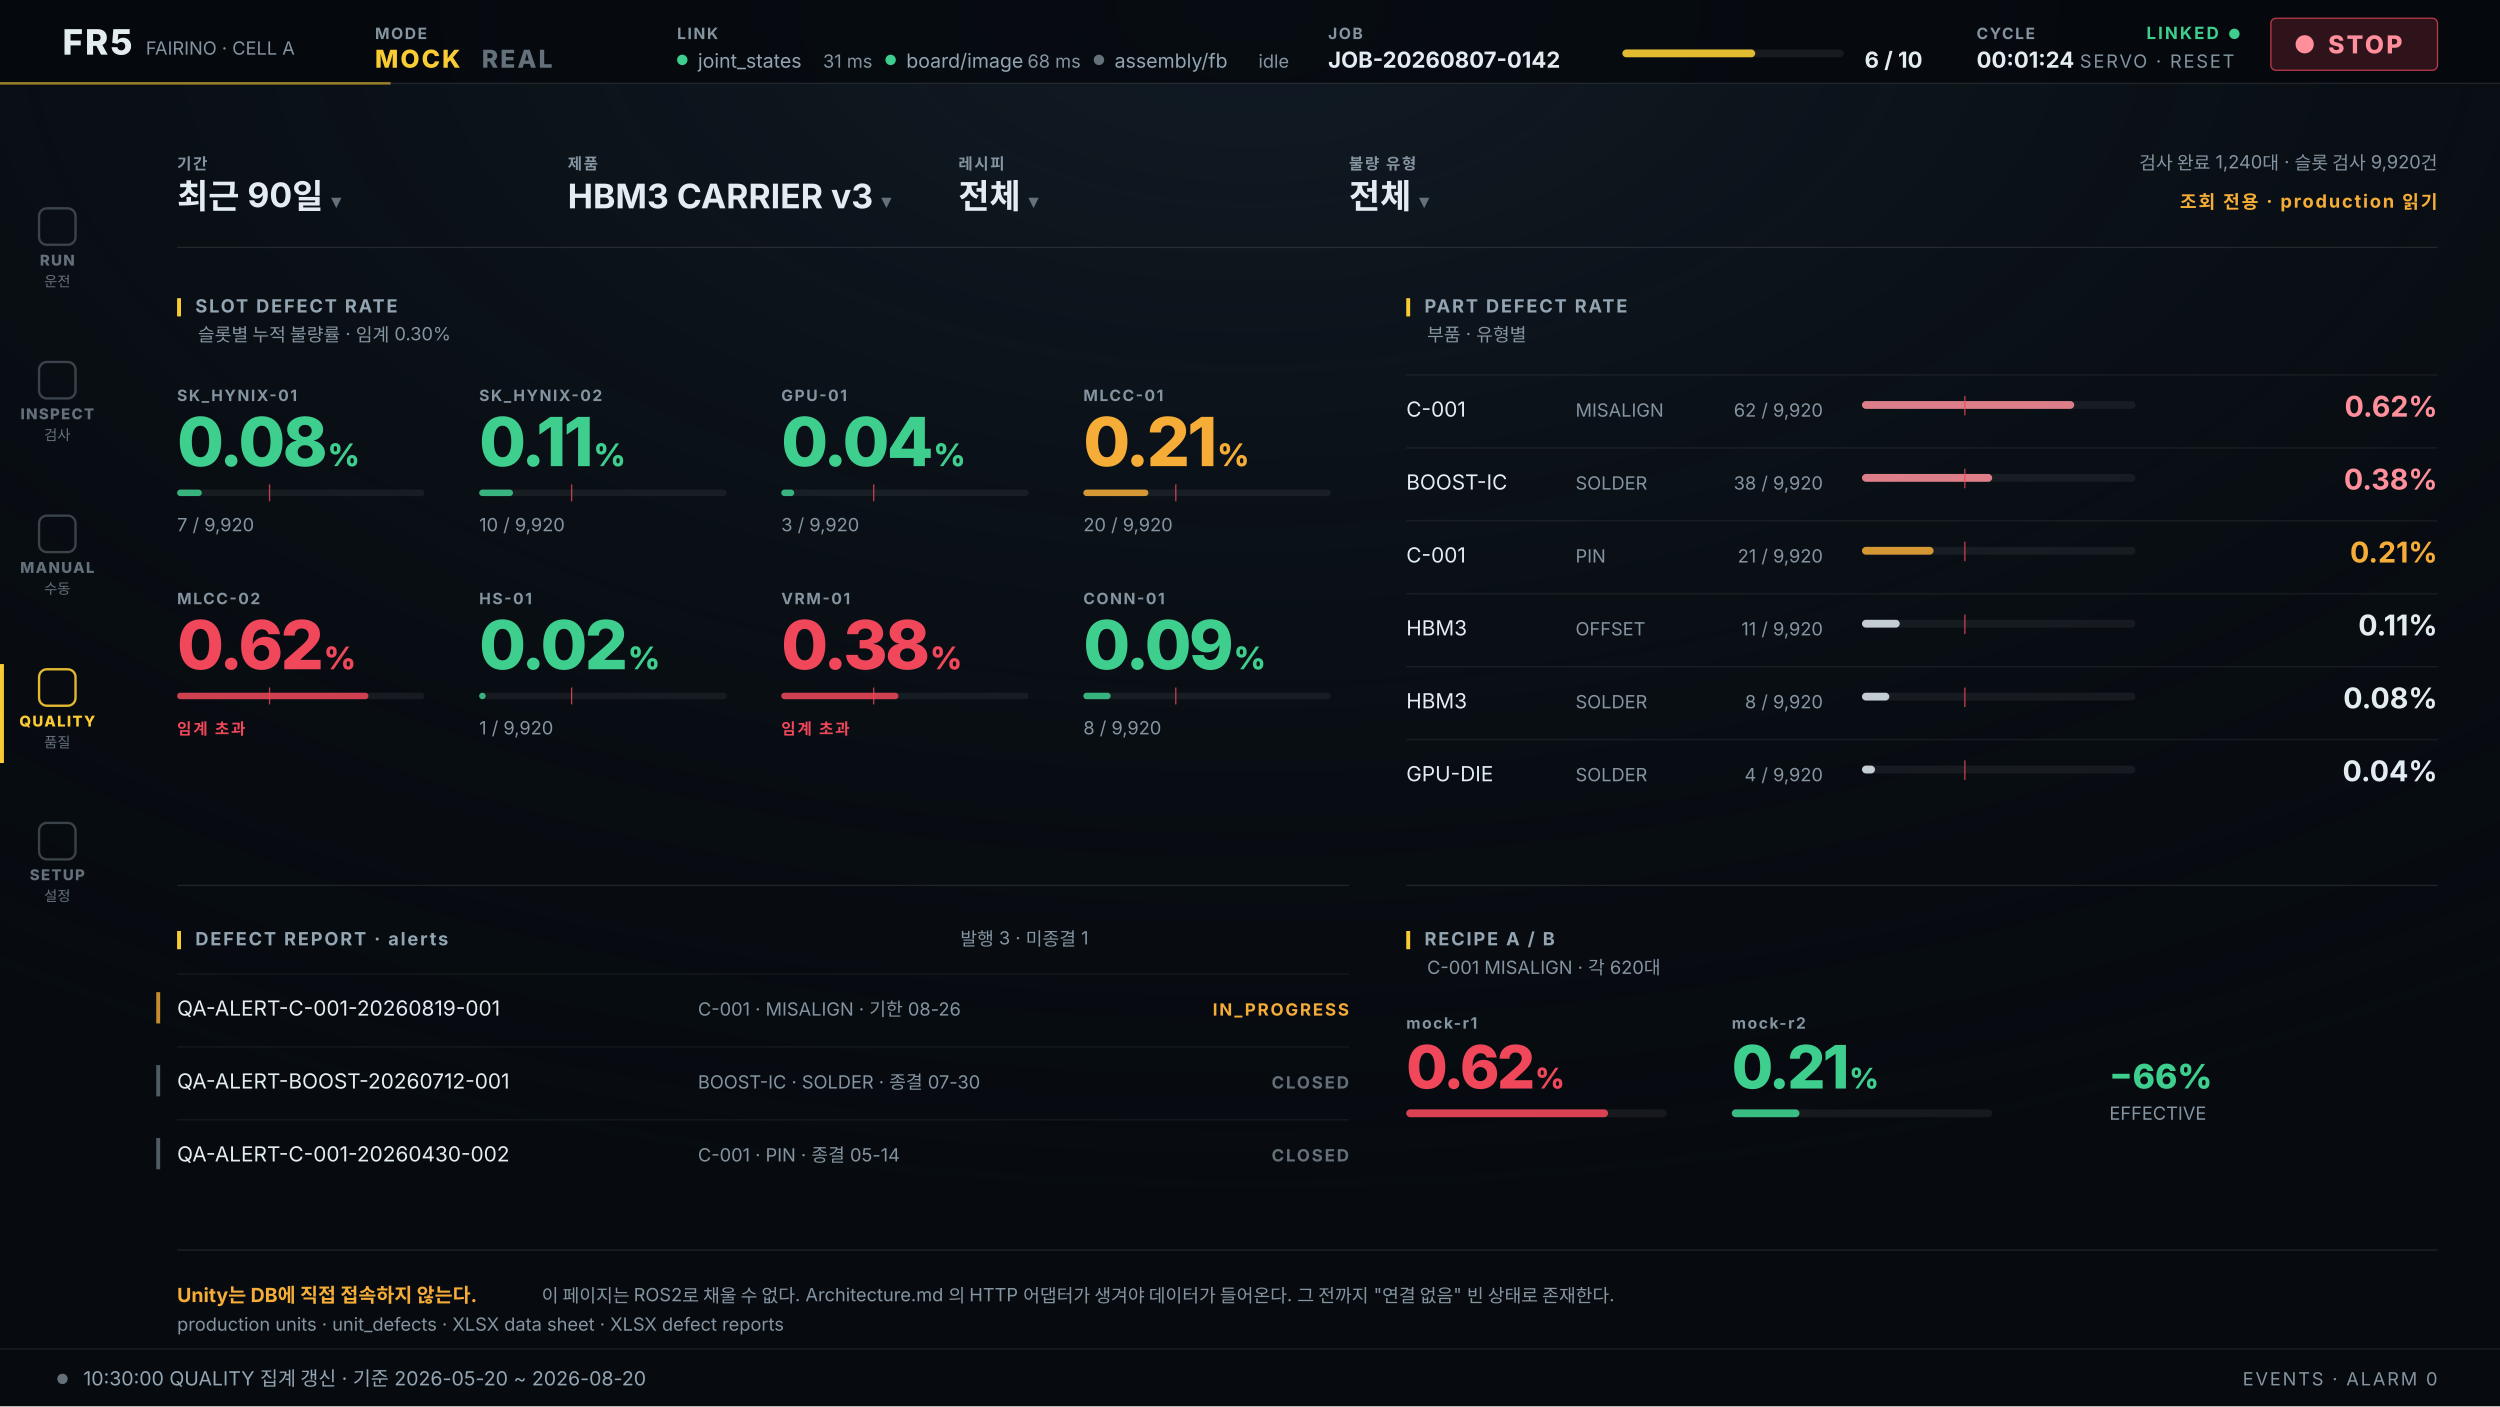
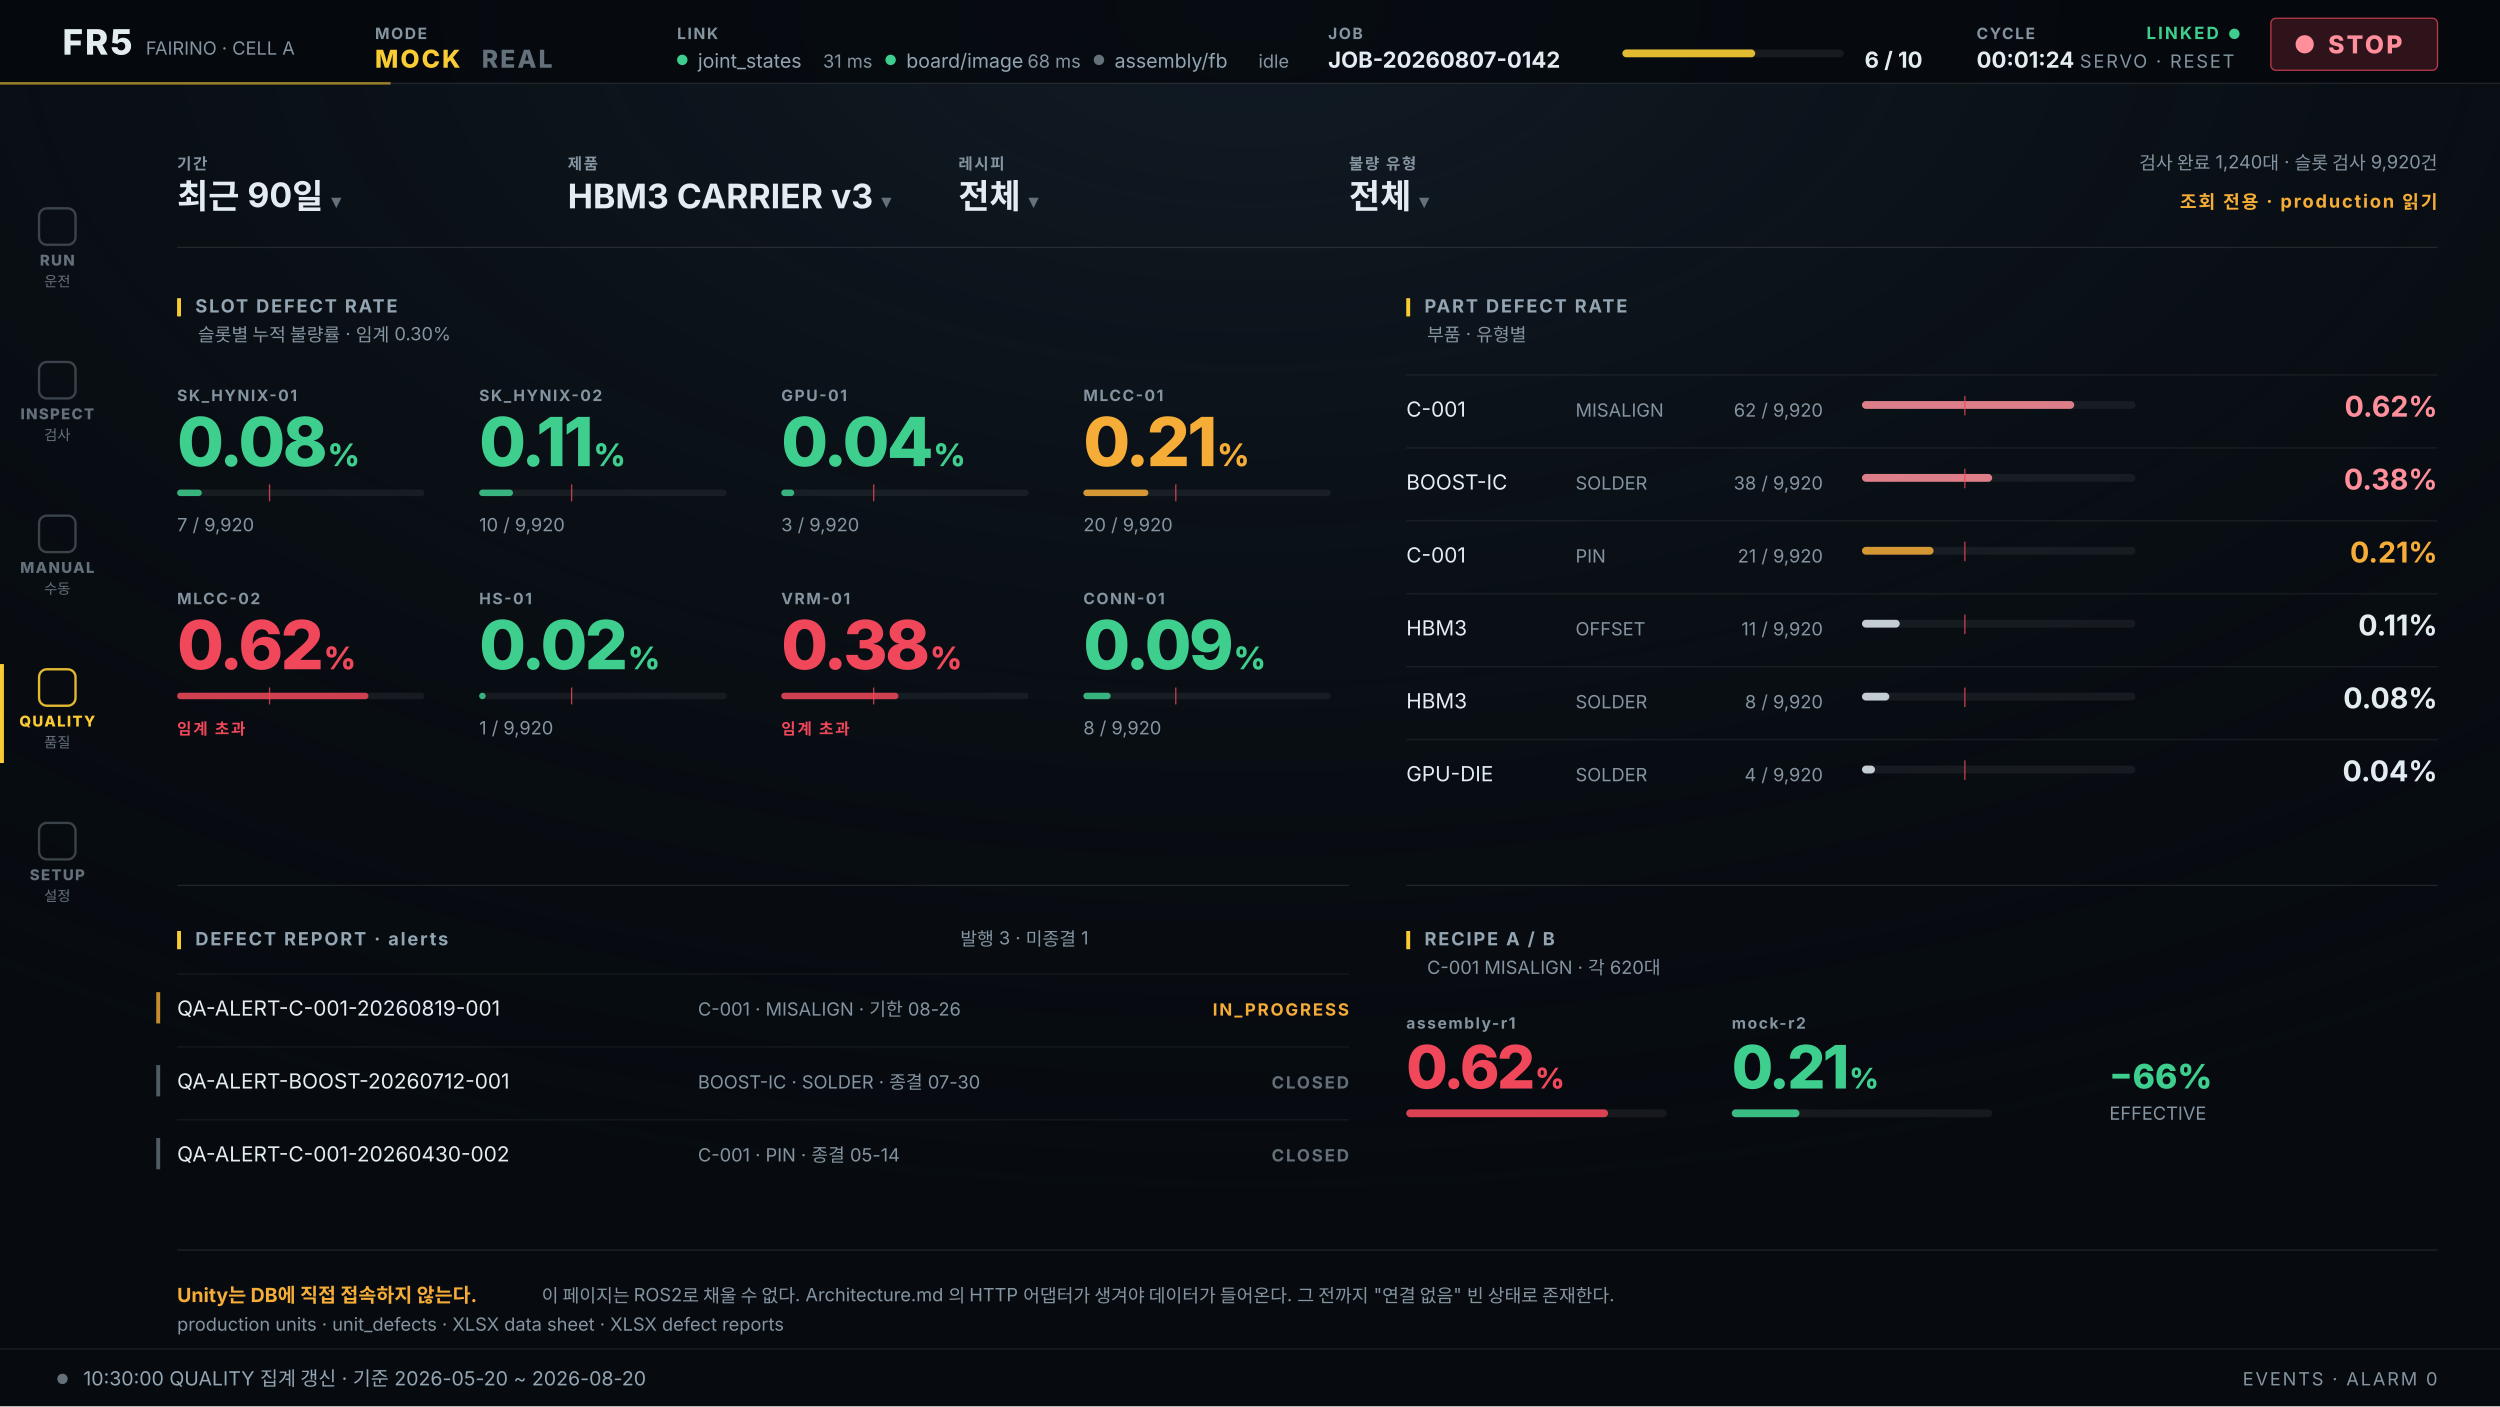
<svg xmlns="http://www.w3.org/2000/svg" width="1920" height="1080" viewBox="0 0 1920 1080" role="img" aria-labelledby="t d">
  <defs>
    <linearGradient id="stage" x1="0" y1="0" x2="0" y2="1">
      <stop offset="0" stop-color="#1c2833" />
      <stop offset="1" stop-color="#080d13" />
    </linearGradient>
    <linearGradient id="floor" x1="0" y1="0" x2="0" y2="1">
      <stop offset="0" stop-color="#28343f" />
      <stop offset="1" stop-color="#111820" />
    </linearGradient>
    <linearGradient id="scrimT" x1="0" y1="0" x2="0" y2="1">
      <stop offset="0" stop-color="#04070a" stop-opacity=".95" />
      <stop offset="1" stop-color="#04070a" stop-opacity="0" />
    </linearGradient>
    <linearGradient id="scrimB" x1="0" y1="1" x2="0" y2="0">
      <stop offset="0" stop-color="#04070a" stop-opacity=".95" />
      <stop offset="1" stop-color="#04070a" stop-opacity="0" />
    </linearGradient>
    <linearGradient id="scrimR" x1="1" y1="0" x2="0" y2="0">
      <stop offset="0" stop-color="#04070a" stop-opacity=".92" />
      <stop offset="1" stop-color="#04070a" stop-opacity="0" />
    </linearGradient>
    <linearGradient id="scrimL" x1="0" y1="0" x2="1" y2="0">
      <stop offset="0" stop-color="#04070a" stop-opacity=".92" />
      <stop offset="1" stop-color="#04070a" stop-opacity="0" />
    </linearGradient>
    <radialGradient id="vig" cx="50%" cy="46%" r="72%">
      <stop offset="0" stop-color="#000" stop-opacity="0" />
      <stop offset="1" stop-color="#000" stop-opacity=".55" />
    </radialGradient>
    <radialGradient id="glow" cx="50%" cy="0%" r="90%">
      <stop offset="0" stop-color="#16222e" stop-opacity=".7" />
      <stop offset="1" stop-color="#070b10" stop-opacity="0" />
    </radialGradient>
    <linearGradient id="cam" x1="0" y1="0" x2="1" y2="1">
      <stop offset="0" stop-color="#2c3b47" />
      <stop offset="1" stop-color="#10171e" />
    </linearGradient>
    <style>
      text { font-family: Inter, Pretendard, "Noto Sans CJK KR", "Noto Sans KR", system-ui, sans-serif; font-kerning:normal; font-variant-numeric:tabular-nums; text-rendering:geometricPrecision; }
      svg { shape-rendering:geometricPrecision; }
      .mi { fill:#8494a0; font-size:12px; letter-spacing:1.2px; font-weight:700 }
      .lb { fill:#93a5b2; font-size:14px; letter-spacing:1.4px; font-weight:700 }
      .bd { fill:#e2ecf1; font-size:16px }
      .sm { fill:#93a5b2; font-size:15px }
      .mu { fill:#8494a0; font-size:14px }
      .vl { fill:#e2ecf1; font-size:26px; font-weight:700 }
      .v2 { fill:#e2ecf1; font-size:34px; font-weight:700; letter-spacing:-.4px }
      .v3 { fill:#e2ecf1; font-size:52px; font-weight:800; letter-spacing:-1.4px }
      .dp { fill:#e2ecf1; font-size:88px; font-weight:800; letter-spacing:-4px }
      .ac { fill:#facc33 } .ok { fill:#3ecf8e } .warn { fill:#f6ad37 } .bad { fill:#f0475a }
    </style>
  </defs>
  <rect width="1920" height="1080" fill="#070b10" />
  <rect width="1920" height="1080" fill="url(#glow)" />
  <rect x="0" y="0" width="1920" height="64" fill="#04070a" fill-opacity=".7" />
  <line x1="0" y1="64" x2="1920" y2="64" stroke="#ffffff" stroke-opacity=".10" />
  <rect x="0" y="63" width="300" height="2" fill="#facc33" fill-opacity=".55" />
  <text x="48" y="42" fill="#e2ecf1" font-size="27" font-weight="800" letter-spacing="1.5">FR5</text>
  <text x="112" y="42" class="mu" font-size="14">FAIRINO · CELL A</text>
  <text x="288" y="30" class="mi">MODE</text>
  <text x="288" y="52" fill="#facc33" font-size="19" font-weight="800" letter-spacing="1.6">MOCK</text>
  <text x="370" y="52" fill="#64707a" font-size="19" font-weight="800" letter-spacing="1.6">REAL</text>
  <text x="520" y="30" class="mi">LINK</text>
  <circle cx="524" cy="46" r="4" fill="#3ecf8e" />
  <text x="536" y="52" class="sm" font-size="14">joint_states</text>
  <text x="670" y="52" text-anchor="end" class="mu" font-size="13">31 ms</text>
  <circle cx="684" cy="46" r="4" fill="#3ecf8e" />
  <text x="696" y="52" class="sm" font-size="14">board/image</text>
  <text x="830" y="52" text-anchor="end" class="mu" font-size="13">68 ms</text>
  <circle cx="844" cy="46" r="4" fill="#64707a" />
  <text x="856" y="52" class="sm" font-size="14">assembly/fb</text>
  <text x="990" y="52" text-anchor="end" class="mu" font-size="13">idle</text>
  <text x="1020" y="30" class="mi">JOB</text>
  <text x="1020" y="52" fill="#e2ecf1" font-size="17" font-weight="700">JOB-20260807-0142</text>
  <rect x="1246" y="38" width="170" height="6" rx="3.0" fill="#ffffff" fill-opacity=".07" />
  <rect x="1246" y="38" width="102" height="6" rx="3.0" fill="#facc33" fill-opacity=".9" />
  <text x="1432" y="52" fill="#e2ecf1" font-size="17" font-weight="700">6 / 10</text>
  <text x="1518" y="30" class="mi">CYCLE</text>
  <text x="1518" y="52" fill="#e2ecf1" font-size="17" font-weight="700">00:01:24</text>
  <text x="1704" y="30" text-anchor="end" fill="#3ecf8e" font-size="13" font-weight="700" letter-spacing="1.6">LINKED</text>
  <circle cx="1716" cy="26" r="4" fill="#3ecf8e" />
  <text x="1716" y="52" text-anchor="end" class="mu" font-size="12" letter-spacing="1.4">SERVO · RESET</text>
  <rect x="1744" y="14" width="128" height="40" rx="4" fill="#f0475a" fill-opacity=".18" stroke="#f0475a" stroke-opacity=".75" />
  <circle cx="1770" cy="34" r="7" fill="#ff8f9b" />
  <text x="1788" y="41" fill="#ff8f9b" font-size="19" font-weight="800" letter-spacing="1.8">STOP</text>
  <rect x="30.0" y="160" width="28" height="28" rx="6" fill="none" stroke="#64707a" stroke-opacity=".55" stroke-width="1.8" />
  <text x="44.0" y="204" text-anchor="middle" fill="#64707a" font-size="11.5" font-weight="800" letter-spacing="1">RUN</text>
  <text x="44.0" y="220" text-anchor="middle" fill="#64707a" font-size="11">운전</text>
  <rect x="30.0" y="278" width="28" height="28" rx="6" fill="none" stroke="#64707a" stroke-opacity=".55" stroke-width="1.8" />
  <text x="44.0" y="322" text-anchor="middle" fill="#64707a" font-size="11.5" font-weight="800" letter-spacing="1">INSPECT</text>
  <text x="44.0" y="338" text-anchor="middle" fill="#64707a" font-size="11">검사</text>
  <rect x="30.0" y="396" width="28" height="28" rx="6" fill="none" stroke="#64707a" stroke-opacity=".55" stroke-width="1.8" />
  <text x="44.0" y="440" text-anchor="middle" fill="#64707a" font-size="11.5" font-weight="800" letter-spacing="1">MANUAL</text>
  <text x="44.0" y="456" text-anchor="middle" fill="#64707a" font-size="11">수동</text>
  <rect x="0" y="510" width="3" height="76" fill="#facc33" />
  <rect x="30.0" y="514" width="28" height="28" rx="6" fill="none" stroke="#facc33" stroke-opacity=".9" stroke-width="1.8" />
  <text x="44.0" y="558" text-anchor="middle" fill="#facc33" font-size="11.5" font-weight="800" letter-spacing="1">QUALITY</text>
  <text x="44.0" y="574" text-anchor="middle" fill="#64707a" font-size="11">품질</text>
  <rect x="30.0" y="632" width="28" height="28" rx="6" fill="none" stroke="#64707a" stroke-opacity=".55" stroke-width="1.8" />
  <text x="44.0" y="676" text-anchor="middle" fill="#64707a" font-size="11.5" font-weight="800" letter-spacing="1">SETUP</text>
  <text x="44.0" y="692" text-anchor="middle" fill="#64707a" font-size="11">설정</text>
  <line x1="0" y1="1036" x2="1920" y2="1036" stroke="#ffffff" stroke-opacity=".08" />
  <circle cx="48" cy="1059" r="4" fill="#64707a" />
  <text x="64" y="1064" class="sm" font-size="14">10:30:00   QUALITY   집계 갱신 · 기준 2026-05-20 ~ 2026-08-20</text>
  <text x="1872" y="1064" text-anchor="end" class="mu" font-size="13" letter-spacing="1.4">EVENTS  ·  ALARM 0</text>
  <text x="136" y="130" class="mi">기간</text>
  <text x="136" y="160" class="vl" font-size="22">최근 90일 <tspan fill="#64707a" font-size="16">▾</tspan>
  </text>
  <text x="436" y="130" class="mi">제품</text>
  <text x="436" y="160" class="vl" font-size="22">HBM3 CARRIER v3 <tspan fill="#64707a" font-size="16">▾</tspan>
  </text>
  <text x="736" y="130" class="mi">레시피</text>
  <text x="736" y="160" class="vl" font-size="22">전체 <tspan fill="#64707a" font-size="16">▾</tspan>
  </text>
  <text x="1036" y="130" class="mi">불량 유형</text>
  <text x="1036" y="160" class="vl" font-size="22">전체 <tspan fill="#64707a" font-size="16">▾</tspan>
  </text>
  <text x="1872" y="130" text-anchor="end" class="mu" font-size="13">검사 완료 1,240대 · 슬롯 검사 9,920건</text>
  <text x="1872" y="160" text-anchor="end" class="warn" font-size="14" font-weight="700" letter-spacing="1.4">조회 전용 · production 읽기</text>
  <line x1="136" y1="190" x2="1872" y2="190" stroke="#ffffff" stroke-opacity=".10" />
  <rect x="136" y="229" width="3" height="14" fill="#facc33" />
  <text x="150" y="240" class="lb">SLOT DEFECT RATE</text>
  <text x="152" y="262" class="mu" font-size="13">슬롯별 누적 불량률  ·  임계 0.30%</text>
  <text x="136" y="308" class="mi" font-size="11">SK_HYNIX-01</text>
  <text x="136" y="358" fill="#3ecf8e" font-size="52" font-weight="800" letter-spacing="-2">0.08<tspan font-size="24">%</tspan>
  </text>
  <rect x="136" y="376" width="190" height="5" rx="2.5" fill="#ffffff" fill-opacity=".06" />
  <rect x="136" y="376" width="19" height="5" rx="2.5" fill="#3ecf8e" fill-opacity=".85" />
  <line x1="207" y1="372" x2="207" y2="385" stroke="#f0475a" stroke-opacity=".8" />
  <text x="136" y="408" class="mu" font-size="12">7 / 9,920</text>
  <text x="368" y="308" class="mi" font-size="11">SK_HYNIX-02</text>
  <text x="368" y="358" fill="#3ecf8e" font-size="52" font-weight="800" letter-spacing="-2">0.11<tspan font-size="24">%</tspan>
  </text>
  <rect x="368" y="376" width="190" height="5" rx="2.5" fill="#ffffff" fill-opacity=".06" />
  <rect x="368" y="376" width="26" height="5" rx="2.5" fill="#3ecf8e" fill-opacity=".85" />
  <line x1="439" y1="372" x2="439" y2="385" stroke="#f0475a" stroke-opacity=".8" />
  <text x="368" y="408" class="mu" font-size="12">10 / 9,920</text>
  <text x="600" y="308" class="mi" font-size="11">GPU-01</text>
  <text x="600" y="358" fill="#3ecf8e" font-size="52" font-weight="800" letter-spacing="-2">0.04<tspan font-size="24">%</tspan>
  </text>
  <rect x="600" y="376" width="190" height="5" rx="2.5" fill="#ffffff" fill-opacity=".06" />
  <rect x="600" y="376" width="10" height="5" rx="2.5" fill="#3ecf8e" fill-opacity=".85" />
  <line x1="671" y1="372" x2="671" y2="385" stroke="#f0475a" stroke-opacity=".8" />
  <text x="600" y="408" class="mu" font-size="12">3 / 9,920</text>
  <text x="832" y="308" class="mi" font-size="11">MLCC-01</text>
  <text x="832" y="358" fill="#f6ad37" font-size="52" font-weight="800" letter-spacing="-2">0.21<tspan font-size="24">%</tspan>
  </text>
  <rect x="832" y="376" width="190" height="5" rx="2.5" fill="#ffffff" fill-opacity=".06" />
  <rect x="832" y="376" width="50" height="5" rx="2.5" fill="#f6ad37" fill-opacity=".85" />
  <line x1="903" y1="372" x2="903" y2="385" stroke="#f0475a" stroke-opacity=".8" />
  <text x="832" y="408" class="mu" font-size="12">20 / 9,920</text>
  <text x="136" y="464" class="mi" font-size="11">MLCC-02</text>
  <text x="136" y="514" fill="#f0475a" font-size="52" font-weight="800" letter-spacing="-2">0.62<tspan font-size="24">%</tspan>
  </text>
  <rect x="136" y="532" width="190" height="5" rx="2.5" fill="#ffffff" fill-opacity=".06" />
  <rect x="136" y="532" width="147" height="5" rx="2.5" fill="#f0475a" fill-opacity=".85" />
  <line x1="207" y1="528" x2="207" y2="541" stroke="#f0475a" stroke-opacity=".8" />
  <text x="136" y="564" class="bad" font-size="12" font-weight="700" letter-spacing="1.4">임계 초과</text>
  <text x="368" y="464" class="mi" font-size="11">HS-01</text>
  <text x="368" y="514" fill="#3ecf8e" font-size="52" font-weight="800" letter-spacing="-2">0.02<tspan font-size="24">%</tspan>
  </text>
  <rect x="368" y="532" width="190" height="5" rx="2.5" fill="#ffffff" fill-opacity=".06" />
  <rect x="368" y="532" width="5" height="5" rx="2.5" fill="#3ecf8e" fill-opacity=".85" />
  <line x1="439" y1="528" x2="439" y2="541" stroke="#f0475a" stroke-opacity=".8" />
  <text x="368" y="564" class="mu" font-size="12">1 / 9,920</text>
  <text x="600" y="464" class="mi" font-size="11">VRM-01</text>
  <text x="600" y="514" fill="#f0475a" font-size="52" font-weight="800" letter-spacing="-2">0.38<tspan font-size="24">%</tspan>
  </text>
  <rect x="600" y="532" width="190" height="5" rx="2.5" fill="#ffffff" fill-opacity=".06" />
  <rect x="600" y="532" width="90" height="5" rx="2.5" fill="#f0475a" fill-opacity=".85" />
  <line x1="671" y1="528" x2="671" y2="541" stroke="#f0475a" stroke-opacity=".8" />
  <text x="600" y="564" class="bad" font-size="12" font-weight="700" letter-spacing="1.4">임계 초과</text>
  <text x="832" y="464" class="mi" font-size="11">CONN-01</text>
  <text x="832" y="514" fill="#3ecf8e" font-size="52" font-weight="800" letter-spacing="-2">0.09<tspan font-size="24">%</tspan>
  </text>
  <rect x="832" y="532" width="190" height="5" rx="2.5" fill="#ffffff" fill-opacity=".06" />
  <rect x="832" y="532" width="21" height="5" rx="2.5" fill="#3ecf8e" fill-opacity=".85" />
  <line x1="903" y1="528" x2="903" y2="541" stroke="#f0475a" stroke-opacity=".8" />
  <text x="832" y="564" class="mu" font-size="12">8 / 9,920</text>
  <rect x="1080" y="229" width="3" height="14" fill="#facc33" />
  <text x="1094" y="240" class="lb">PART DEFECT RATE</text>
  <text x="1096" y="262" class="mu" font-size="13">부품 · 유형별</text>
  <line x1="1080" y1="288" x2="1872" y2="288" stroke="#ffffff" stroke-opacity=".07" />
  <text x="1080" y="320" class="bd">C-001</text>
  <text x="1210" y="320" class="mu" font-size="13">MISALIGN</text>
  <text x="1400" y="320" text-anchor="end" class="mu" font-size="13">62 / 9,920</text>
  <rect x="1430" y="308" width="210" height="6" rx="3.0" fill="#ffffff" fill-opacity=".06" />
  <rect x="1430" y="308" width="163" height="6" rx="3.0" fill="#ff8f9b" fill-opacity=".85" />
  <line x1="1509" y1="304" x2="1509" y2="319" stroke="#f0475a" stroke-opacity=".8" />
  <text x="1872" y="320" text-anchor="end" fill="#ff8f9b" font-size="22" font-weight="700">0.62%</text>
  <line x1="1080" y1="344" x2="1872" y2="344" stroke="#ffffff" stroke-opacity=".07" />
  <text x="1080" y="376" class="bd">BOOST-IC</text>
  <text x="1210" y="376" class="mu" font-size="13">SOLDER</text>
  <text x="1400" y="376" text-anchor="end" class="mu" font-size="13">38 / 9,920</text>
  <rect x="1430" y="364" width="210" height="6" rx="3.0" fill="#ffffff" fill-opacity=".06" />
  <rect x="1430" y="364" width="100" height="6" rx="3.0" fill="#ff8f9b" fill-opacity=".85" />
  <line x1="1509" y1="360" x2="1509" y2="375" stroke="#f0475a" stroke-opacity=".8" />
  <text x="1872" y="376" text-anchor="end" fill="#ff8f9b" font-size="22" font-weight="700">0.38%</text>
  <line x1="1080" y1="400" x2="1872" y2="400" stroke="#ffffff" stroke-opacity=".07" />
  <text x="1080" y="432" class="bd">C-001</text>
  <text x="1210" y="432" class="mu" font-size="13">PIN</text>
  <text x="1400" y="432" text-anchor="end" class="mu" font-size="13">21 / 9,920</text>
  <rect x="1430" y="420" width="210" height="6" rx="3.0" fill="#ffffff" fill-opacity=".06" />
  <rect x="1430" y="420" width="55" height="6" rx="3.0" fill="#f6ad37" fill-opacity=".85" />
  <line x1="1509" y1="416" x2="1509" y2="431" stroke="#f0475a" stroke-opacity=".8" />
  <text x="1872" y="432" text-anchor="end" fill="#f6ad37" font-size="22" font-weight="700">0.21%</text>
  <line x1="1080" y1="456" x2="1872" y2="456" stroke="#ffffff" stroke-opacity=".07" />
  <text x="1080" y="488" class="bd">HBM3</text>
  <text x="1210" y="488" class="mu" font-size="13">OFFSET</text>
  <text x="1400" y="488" text-anchor="end" class="mu" font-size="13">11 / 9,920</text>
  <rect x="1430" y="476" width="210" height="6" rx="3.0" fill="#ffffff" fill-opacity=".06" />
  <rect x="1430" y="476" width="29" height="6" rx="3.0" fill="#e2ecf1" fill-opacity=".85" />
  <line x1="1509" y1="472" x2="1509" y2="487" stroke="#f0475a" stroke-opacity=".8" />
  <text x="1872" y="488" text-anchor="end" fill="#e2ecf1" font-size="22" font-weight="700">0.11%</text>
  <line x1="1080" y1="512" x2="1872" y2="512" stroke="#ffffff" stroke-opacity=".07" />
  <text x="1080" y="544" class="bd">HBM3</text>
  <text x="1210" y="544" class="mu" font-size="13">SOLDER</text>
  <text x="1400" y="544" text-anchor="end" class="mu" font-size="13">8 / 9,920</text>
  <rect x="1430" y="532" width="210" height="6" rx="3.0" fill="#ffffff" fill-opacity=".06" />
  <rect x="1430" y="532" width="21" height="6" rx="3.0" fill="#e2ecf1" fill-opacity=".85" />
  <line x1="1509" y1="528" x2="1509" y2="543" stroke="#f0475a" stroke-opacity=".8" />
  <text x="1872" y="544" text-anchor="end" fill="#e2ecf1" font-size="22" font-weight="700">0.08%</text>
  <line x1="1080" y1="568" x2="1872" y2="568" stroke="#ffffff" stroke-opacity=".07" />
  <text x="1080" y="600" class="bd">GPU-DIE</text>
  <text x="1210" y="600" class="mu" font-size="13">SOLDER</text>
  <text x="1400" y="600" text-anchor="end" class="mu" font-size="13">4 / 9,920</text>
  <rect x="1430" y="588" width="210" height="6" rx="3.0" fill="#ffffff" fill-opacity=".06" />
  <rect x="1430" y="588" width="10" height="6" rx="3.0" fill="#e2ecf1" fill-opacity=".85" />
  <line x1="1509" y1="584" x2="1509" y2="599" stroke="#f0475a" stroke-opacity=".8" />
  <text x="1872" y="600" text-anchor="end" fill="#e2ecf1" font-size="22" font-weight="700">0.04%</text>
  <line x1="1080" y1="680" x2="1872" y2="680" stroke="#ffffff" stroke-opacity=".10" />
  <rect x="1080" y="715" width="3" height="14" fill="#facc33" />
  <text x="1094" y="726" class="lb">RECIPE A / B</text>
  <text x="1096" y="748" class="mu" font-size="13">C-001 MISALIGN · 각 620대</text>
-   <text x="1080" y="790" class="mi" font-size="11">mock-r1</text>
+   <text x="1080" y="790" class="mi" font-size="11">assembly-r1</text>
  <text x="1080" y="836" fill="#f0475a" font-size="46" font-weight="800" letter-spacing="-2">0.62<tspan font-size="22">%</tspan>
  </text>
  <rect x="1080" y="852" width="200" height="6" rx="3.0" fill="#ffffff" fill-opacity=".06" />
  <rect x="1080" y="852" width="155" height="6" rx="3.0" fill="#f0475a" fill-opacity=".9" />
  <text x="1330" y="790" class="mi" font-size="11">mock-r2</text>
  <text x="1330" y="836" fill="#3ecf8e" font-size="46" font-weight="800" letter-spacing="-2">0.21<tspan font-size="22">%</tspan>
  </text>
  <rect x="1330" y="852" width="200" height="6" rx="3.0" fill="#ffffff" fill-opacity=".06" />
  <rect x="1330" y="852" width="52" height="6" rx="3.0" fill="#3ecf8e" fill-opacity=".9" />
  <text x="1620" y="836" class="ok" font-size="26" font-weight="800">−66%</text>
  <text x="1620" y="860" class="mu" font-size="12">EFFECTIVE</text>
  <line x1="136" y1="680" x2="1036" y2="680" stroke="#ffffff" stroke-opacity=".10" />
  <rect x="136" y="715" width="3" height="14" fill="#facc33" />
  <text x="150" y="726" class="lb">DEFECT REPORT · alerts</text>
  <text x="836" y="726" text-anchor="end" class="mu" font-size="13">발행 3 · 미종결 1</text>
  <line x1="136" y1="748" x2="1036" y2="748" stroke="#ffffff" stroke-opacity=".06" />
  <rect x="120" y="762" width="3" height="24" fill="#f6ad37" fill-opacity=".8" />
  <text x="136" y="780" class="bd" font-size="15">QA-ALERT-C-001-20260819-001</text>
  <text x="536" y="780" class="mu" font-size="13">C-001 · MISALIGN · 기한 08-26</text>
  <text x="1036" y="780" text-anchor="end" fill="#f6ad37" font-size="13" font-weight="700" letter-spacing="1.4">IN_PROGRESS</text>
  <line x1="136" y1="804" x2="1036" y2="804" stroke="#ffffff" stroke-opacity=".06" />
  <rect x="120" y="818" width="3" height="24" fill="#64707a" fill-opacity=".8" />
  <text x="136" y="836" class="bd" font-size="15">QA-ALERT-BOOST-20260712-001</text>
  <text x="536" y="836" class="mu" font-size="13">BOOST-IC · SOLDER · 종결 07-30</text>
  <text x="1036" y="836" text-anchor="end" fill="#64707a" font-size="13" font-weight="700" letter-spacing="1.4">CLOSED</text>
  <line x1="136" y1="860" x2="1036" y2="860" stroke="#ffffff" stroke-opacity=".06" />
  <rect x="120" y="874" width="3" height="24" fill="#64707a" fill-opacity=".8" />
  <text x="136" y="892" class="bd" font-size="15">QA-ALERT-C-001-20260430-002</text>
  <text x="536" y="892" class="mu" font-size="13">C-001 · PIN · 종결 05-14</text>
  <text x="1036" y="892" text-anchor="end" fill="#64707a" font-size="13" font-weight="700" letter-spacing="1.4">CLOSED</text>
  <line x1="136" y1="960" x2="1872" y2="960" stroke="#ffffff" stroke-opacity=".10" />
  <text x="136" y="1000" class="warn" font-size="15" font-weight="700">Unity는 DB에 직접 접속하지 않는다.</text>
  <text x="416" y="1000" class="mu" font-size="14">이 페이지는 ROS2로 채울 수 없다. Architecture.md 의 HTTP 어댑터가 생겨야 데이터가 들어온다. 그 전까지 "연결 없음" 빈 상태로 존재한다.</text>
  <text x="136" y="1022" class="mu" font-size="13">production units · unit_defects      ·      XLSX data sheet      ·      XLSX defect reports</text>
</svg>
